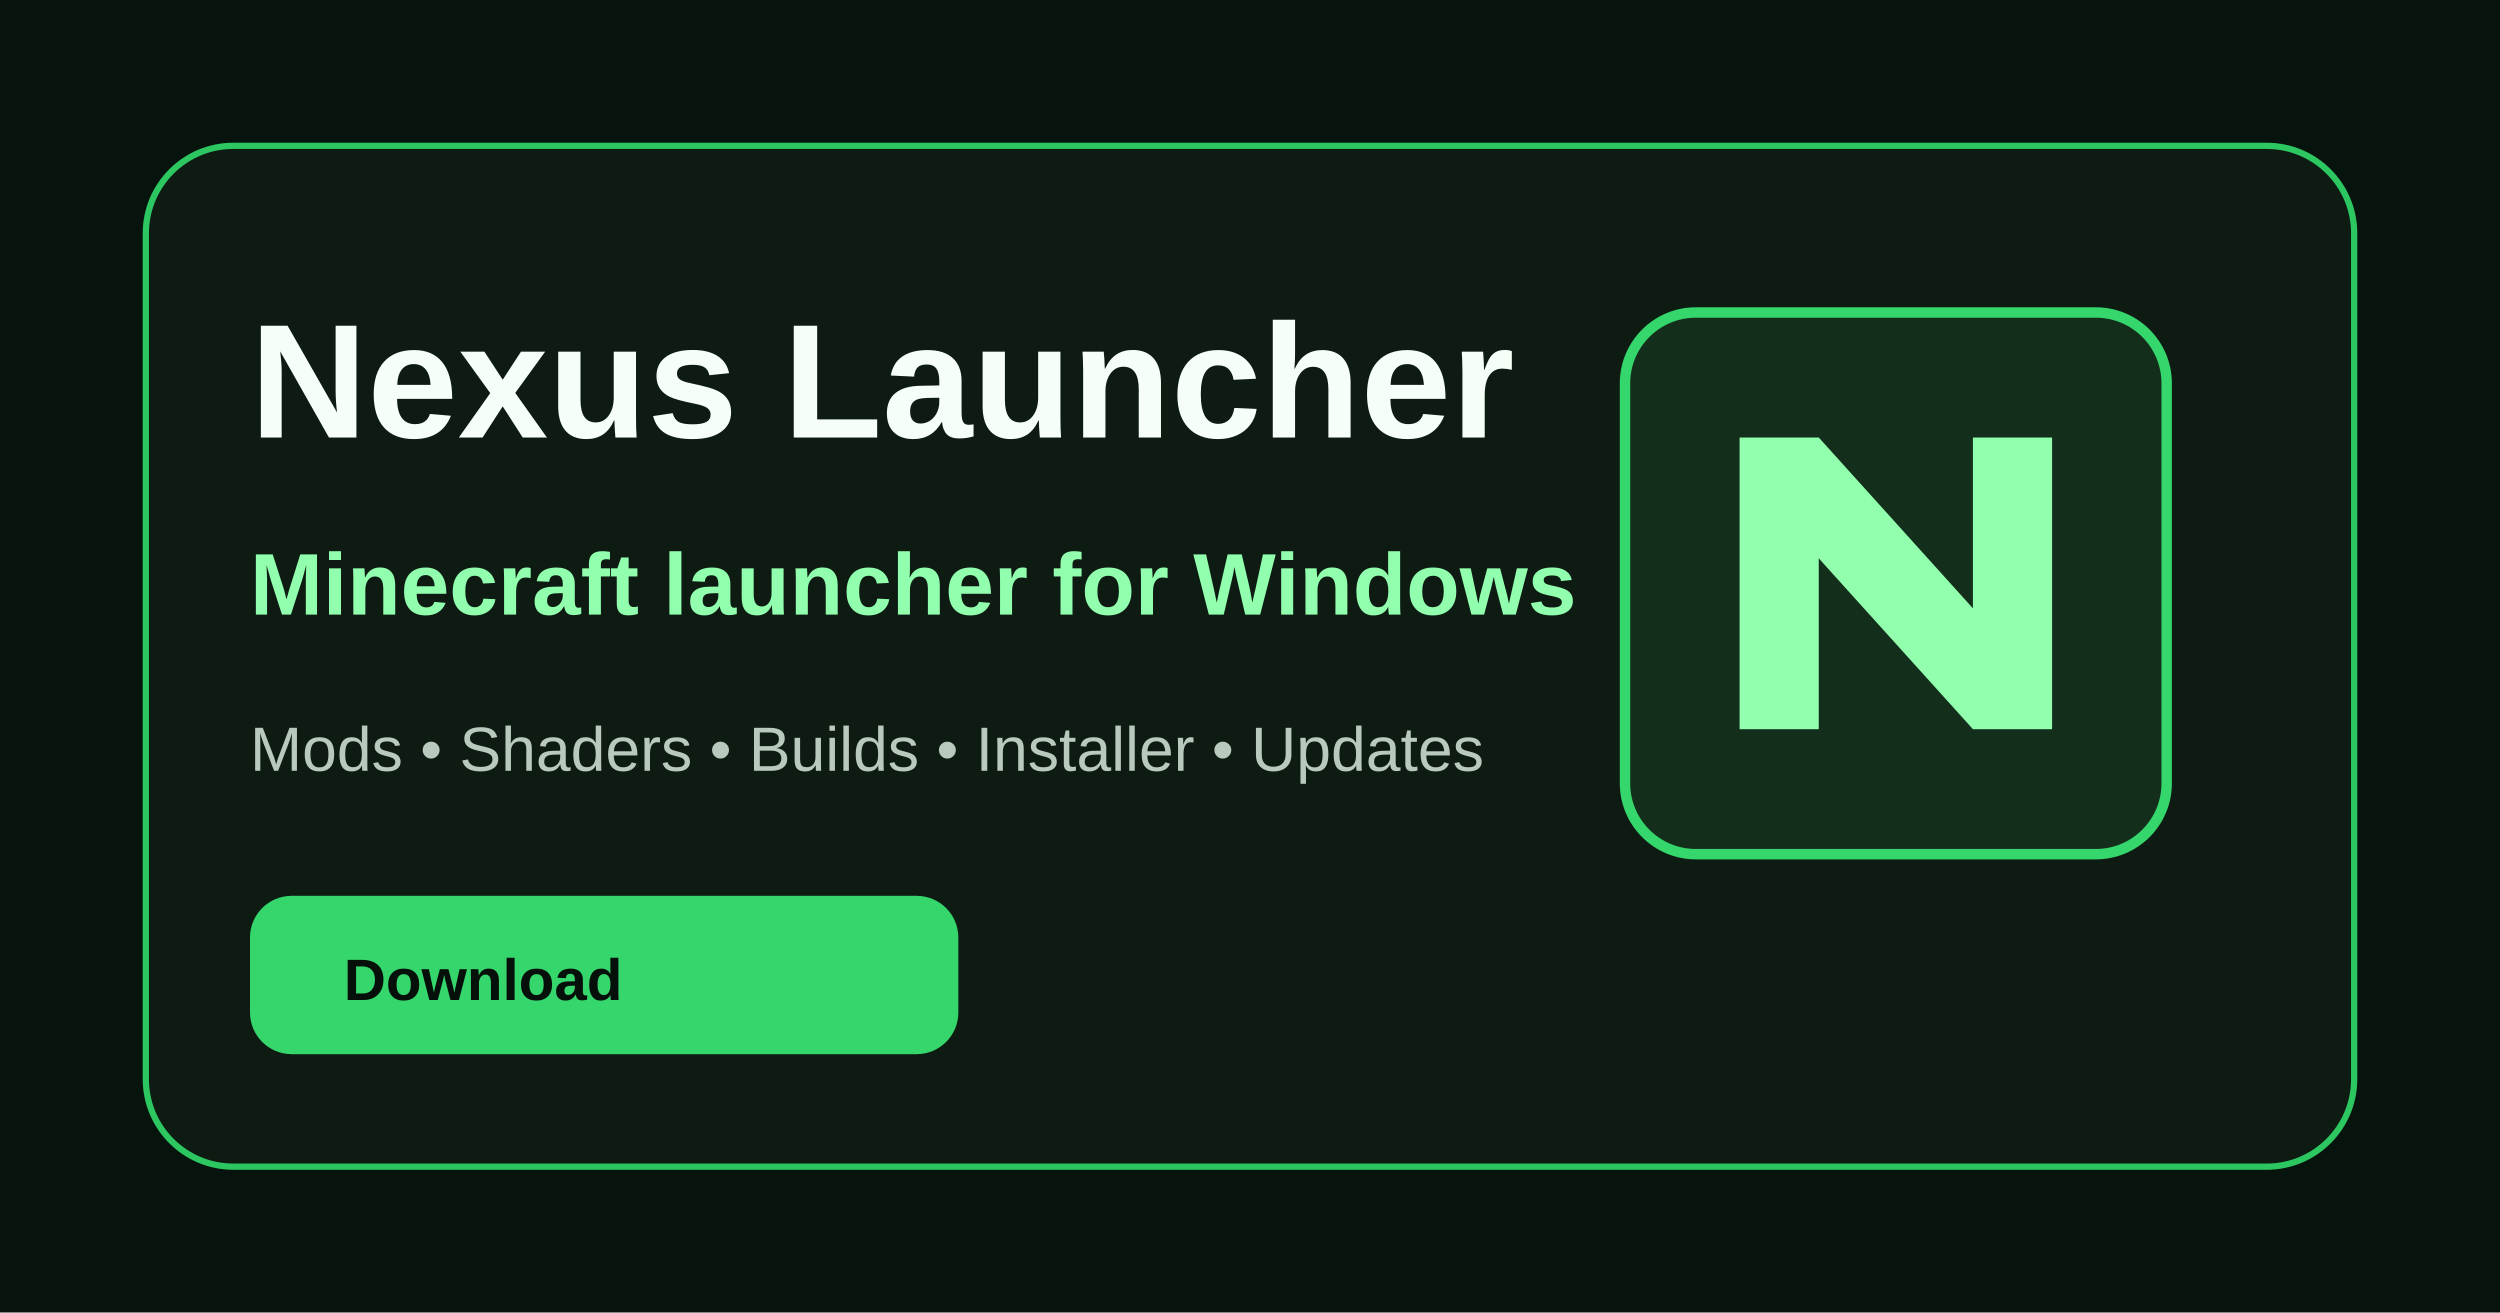
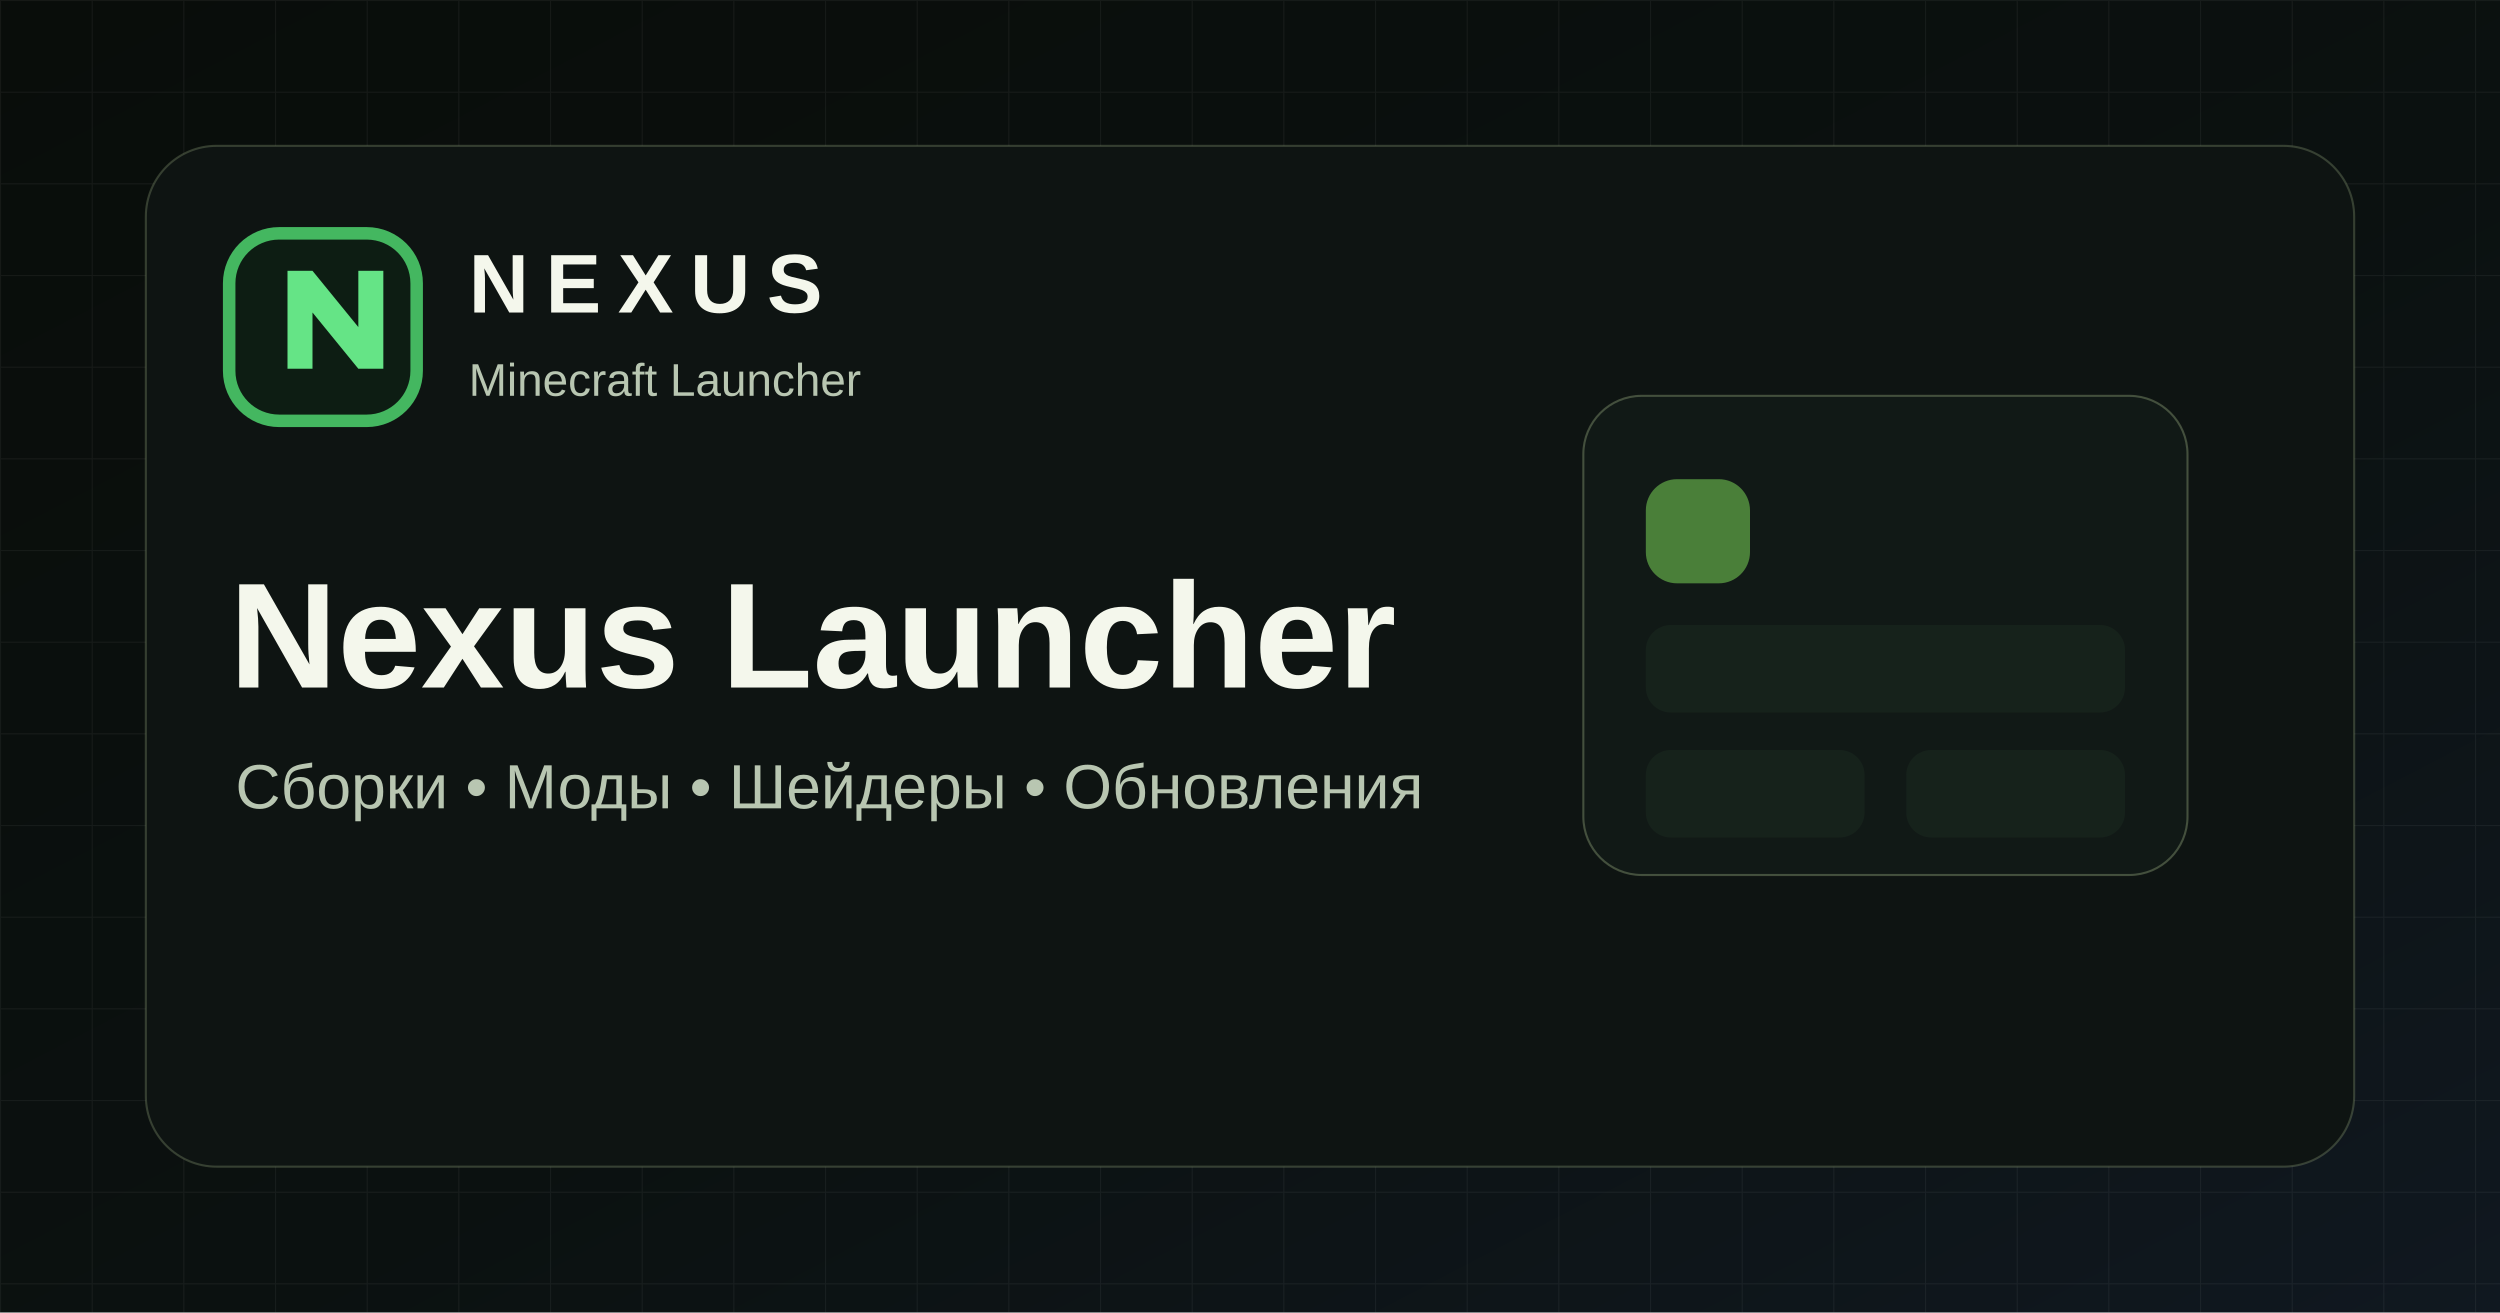
<svg xmlns="http://www.w3.org/2000/svg" width="1200" height="630" viewBox="0 0 1200 630">
-   <rect width="1200" height="630" fill="#07130d" />
-   <rect x="70" y="70" width="1060" height="490" rx="42" fill="#0d1b13" stroke="#2cc760" stroke-width="3" />
-   <text x="120" y="210" font-family="Segoe UI, Arial" font-size="78" font-weight="900" fill="#f5fff7">Nexus Launcher</text>
-   <text x="120" y="295" font-family="Segoe UI, Arial" font-size="42" font-weight="700" fill="#91ffad">Minecraft launcher for Windows</text>
-   <text x="120" y="370" font-family="Segoe UI, Arial" font-size="30" fill="#b9c9bd">Mods • Shaders • Builds • Installer • Updates</text>
-   <rect x="120" y="430" width="340" height="76" rx="20" fill="#35d66b" />
-   <text x="165" y="480" font-family="Segoe UI, Arial" font-size="28" font-weight="900" fill="#06100a">Download</text>
-   <rect x="780" y="150" width="260" height="260" rx="34" fill="#132f1c" stroke="#35d66b" stroke-width="5" />
-   <path d="M835 350V210h38l74 82V210h38v140h-38l-74-82v82h-38z" fill="#91ffad" />
+   <defs>
+     <linearGradient id="bg" x1="0" y1="0" x2="1" y2="1">
+       <stop offset="0" stop-color="#090d0a" />
+       <stop offset="0.55" stop-color="#0b1110" />
+       <stop offset="1" stop-color="#101820" />
+     </linearGradient>
+     <pattern id="grid" width="44" height="44" patternUnits="userSpaceOnUse">
+       <path d="M44 0H0V44" fill="none" stroke="#e6ece3" stroke-opacity="0.08" />
+     </pattern>
+   </defs>
+   <rect width="1200" height="630" fill="url(#bg)" />
+   <rect width="1200" height="630" fill="url(#grid)" opacity="0.7" />
+   <rect x="70" y="70" width="1060" height="490" rx="34" fill="#0e1412" stroke="#849570" stroke-opacity=".35" />
+   <rect x="110" y="112" width="90" height="90" rx="24" fill="#0d1d13" stroke="#44b760" stroke-width="6" />
+   <path d="M138 177v-47h12l22 27v-27h12v47h-12l-22-27v27z" fill="#65e486" />
+   <text x="225" y="150" fill="#f4f7ec" font-family="Segoe UI, Arial" font-size="40" font-weight="900" letter-spacing="8">NEXUS</text>
+   <text x="225" y="190" fill="#b8c6b1" font-family="Segoe UI, Arial" font-size="22">Minecraft Launcher</text>
+   <text x="110" y="330" fill="#f4f7ec" font-family="Segoe UI, Arial" font-size="72" font-weight="900">Nexus Launcher</text>
+   <text x="113" y="388" fill="#b8c6b1" font-family="Segoe UI, Arial" font-size="30">Сборки • Моды • Шейдеры • Обновления</text>
+   <rect x="760" y="190" width="290" height="230" rx="28" fill="#111916" stroke="#849570" stroke-opacity=".45" />
+   <rect x="790" y="230" width="50" height="50" rx="15" fill="#4a7f39" />
+   <rect x="790" y="300" width="230" height="42" rx="12" fill="#16221b" />
+   <rect x="790" y="360" width="105" height="42" rx="12" fill="#16221b" />
+   <rect x="915" y="360" width="105" height="42" rx="12" fill="#16221b" />
</svg>
